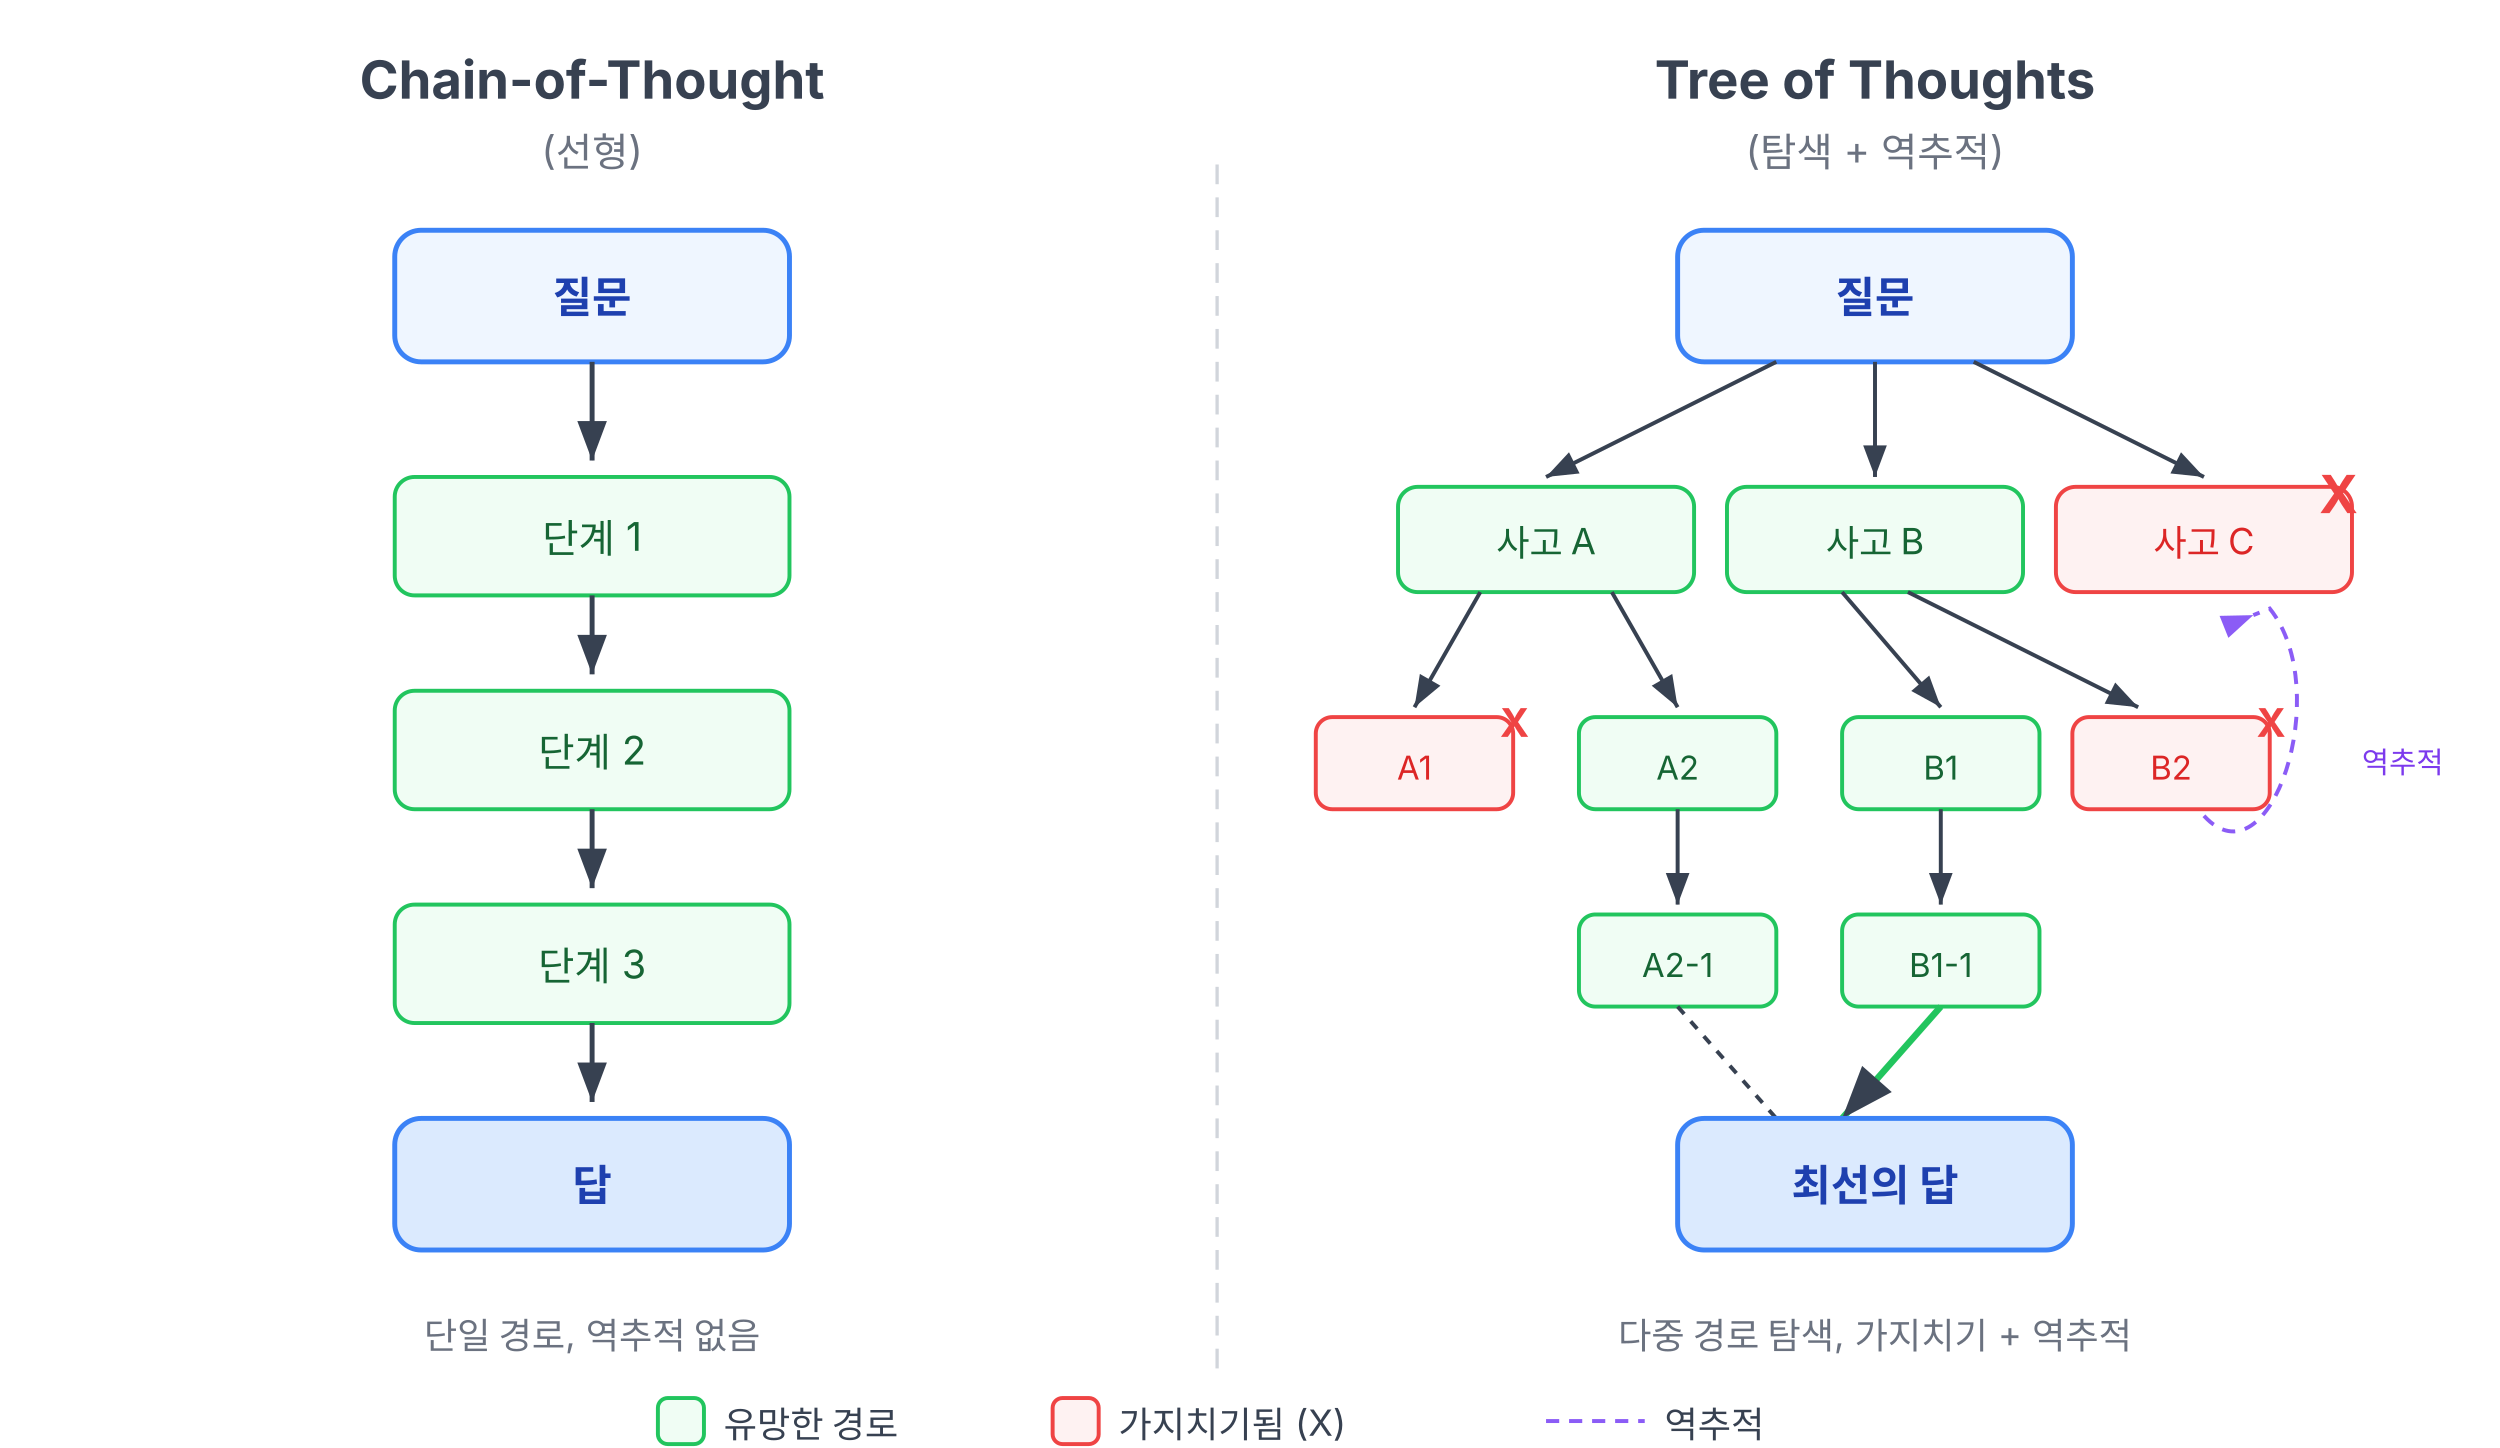
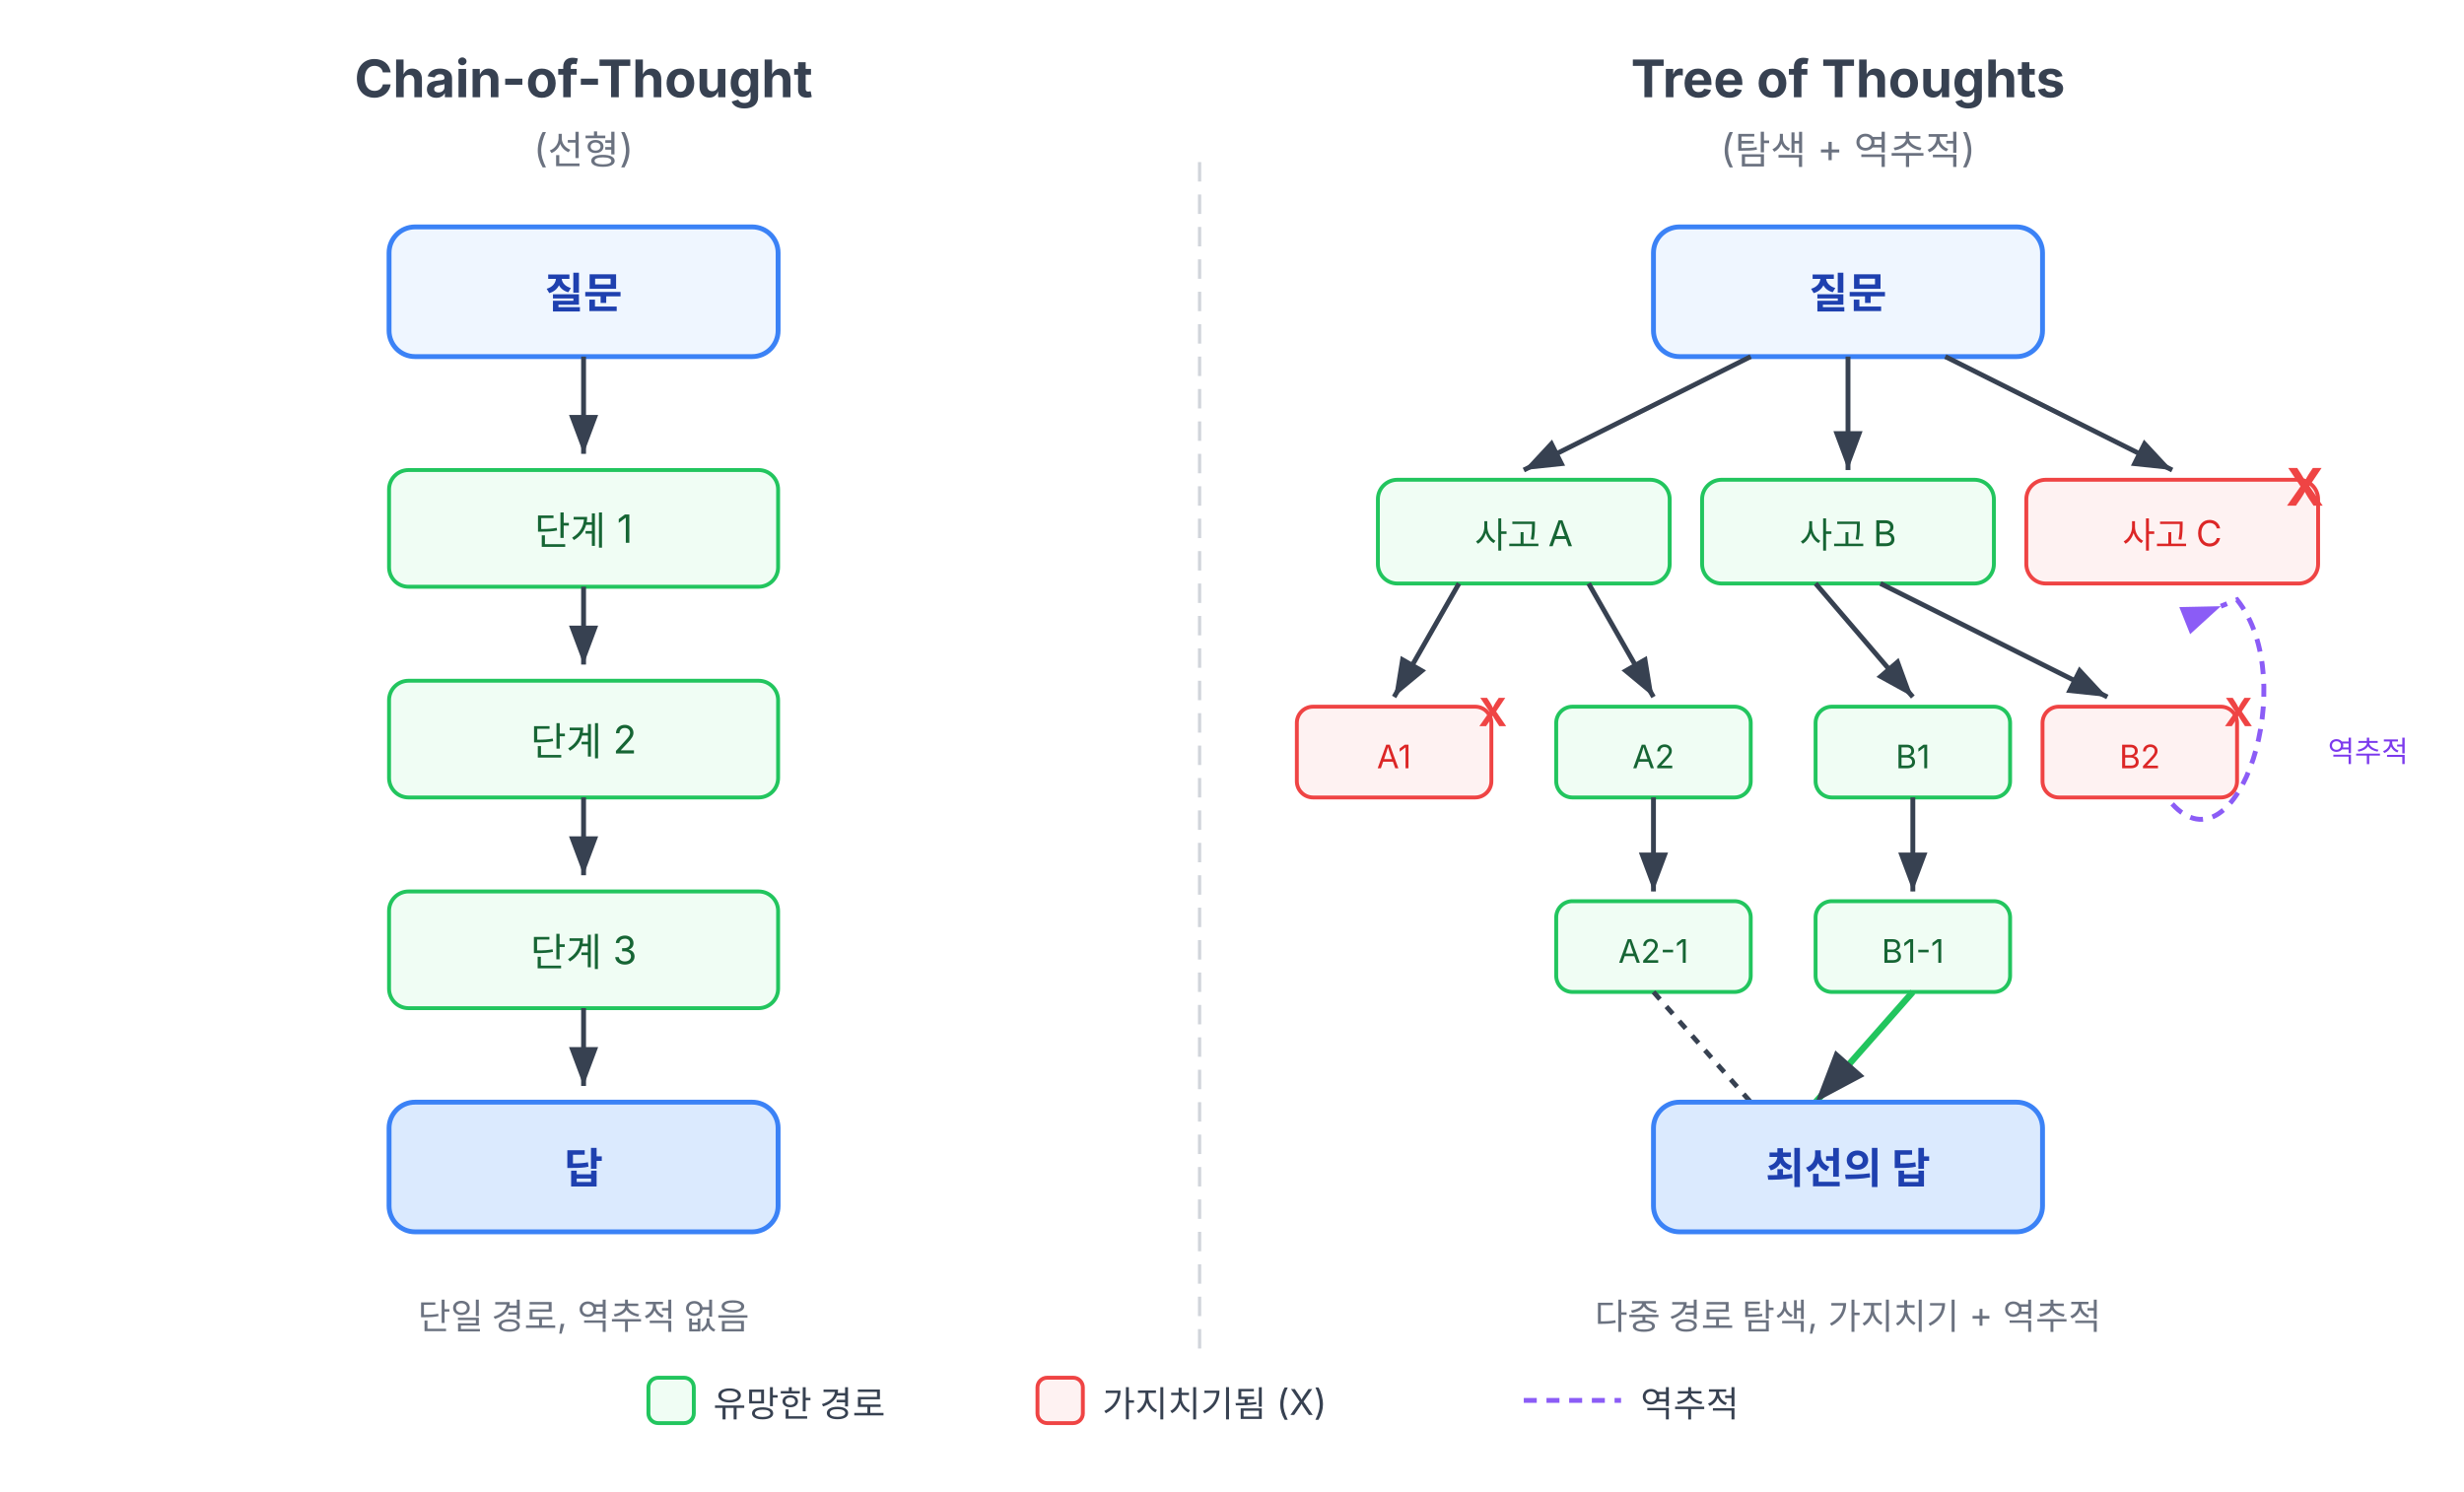
- <svg xmlns="http://www.w3.org/2000/svg" viewBox="0 0 760 440" fill="none">
+ <svg xmlns="http://www.w3.org/2000/svg" viewBox="0 0 760 460" fill="none">
  <defs>
    <marker id="arr" markerWidth="8" markerHeight="6" refX="8" refY="3" orient="auto">
      <path d="M0,0 L8,3 L0,6" fill="#374151" />
    </marker>
    <marker id="arr-red" markerWidth="8" markerHeight="6" refX="8" refY="3" orient="auto">
      <path d="M0,0 L8,3 L0,6" fill="#EF4444" />
    </marker>
    <marker id="arr-back" markerWidth="8" markerHeight="6" refX="0" refY="3" orient="auto">
      <path d="M8,0 L0,3 L8,6" fill="#8B5CF6" />
    </marker>
  </defs>
  <g transform="translate(20, 0)">
    <text x="160" y="30" font-family="system-ui, -apple-system, sans-serif" font-size="16" font-weight="bold" fill="#374151" text-anchor="middle">Chain-of-Thought</text>
    <text x="160" y="50" font-family="system-ui, -apple-system, sans-serif" font-size="12" fill="#6B7280" text-anchor="middle">(선형)</text>
    <rect x="100" y="70" width="120" height="40" rx="8" fill="#EFF6FF" stroke="#3B82F6" stroke-width="1.5" />
    <text x="160" y="95" font-family="system-ui, -apple-system, sans-serif" font-size="13" fill="#1E40AF" text-anchor="middle" font-weight="600">질문</text>
    <path d="M160 110 L160 140" stroke="#374151" stroke-width="1.5" marker-end="url(#arr)" />
    <rect x="100" y="145" width="120" height="36" rx="6" fill="#F0FDF4" stroke="#22C55E" stroke-width="1.2" />
    <text x="160" y="168" font-family="system-ui, -apple-system, sans-serif" font-size="12" fill="#166534" text-anchor="middle">단계 1</text>
    <path d="M160 181 L160 205" stroke="#374151" stroke-width="1.5" marker-end="url(#arr)" />
    <rect x="100" y="210" width="120" height="36" rx="6" fill="#F0FDF4" stroke="#22C55E" stroke-width="1.2" />
    <text x="160" y="233" font-family="system-ui, -apple-system, sans-serif" font-size="12" fill="#166534" text-anchor="middle">단계 2</text>
    <path d="M160 246 L160 270" stroke="#374151" stroke-width="1.5" marker-end="url(#arr)" />
    <rect x="100" y="275" width="120" height="36" rx="6" fill="#F0FDF4" stroke="#22C55E" stroke-width="1.2" />
    <text x="160" y="298" font-family="system-ui, -apple-system, sans-serif" font-size="12" fill="#166534" text-anchor="middle">단계 3</text>
    <path d="M160 311 L160 335" stroke="#374151" stroke-width="1.5" marker-end="url(#arr)" />
    <rect x="100" y="340" width="120" height="40" rx="8" fill="#DBEAFE" stroke="#3B82F6" stroke-width="1.5" />
    <text x="160" y="365" font-family="system-ui, -apple-system, sans-serif" font-size="13" fill="#1E40AF" text-anchor="middle" font-weight="600">답</text>
    <text x="160" y="410" font-family="system-ui, -apple-system, sans-serif" font-size="11" fill="#6B7280" text-anchor="middle">단일 경로, 역추적 없음</text>
  </g>
  <line x1="370" y1="50" x2="370" y2="420" stroke="#D1D5DB" stroke-width="1" stroke-dasharray="6,4" />
  <g transform="translate(400, 0)">
    <text x="170" y="30" font-family="system-ui, -apple-system, sans-serif" font-size="16" font-weight="bold" fill="#374151" text-anchor="middle">Tree of Thoughts</text>
    <text x="170" y="50" font-family="system-ui, -apple-system, sans-serif" font-size="12" fill="#6B7280" text-anchor="middle">(탐색 + 역추적)</text>
    <rect x="110" y="70" width="120" height="40" rx="8" fill="#EFF6FF" stroke="#3B82F6" stroke-width="1.5" />
    <text x="170" y="95" font-family="system-ui, -apple-system, sans-serif" font-size="13" fill="#1E40AF" text-anchor="middle" font-weight="600">질문</text>
-     <path d="M140 110 L70 145" stroke="#374151" stroke-width="1.2" marker-end="url(#arr)" />
-     <path d="M170 110 L170 145" stroke="#374151" stroke-width="1.2" marker-end="url(#arr)" />
-     <path d="M200 110 L270 145" stroke="#374151" stroke-width="1.2" marker-end="url(#arr)" />
+     <path d="M140 110 L70 145" stroke="#374151" stroke-width="1.5" marker-end="url(#arr)" />
+     <path d="M170 110 L170 145" stroke="#374151" stroke-width="1.5" marker-end="url(#arr)" />
+     <path d="M200 110 L270 145" stroke="#374151" stroke-width="1.5" marker-end="url(#arr)" />
    <rect x="25" y="148" width="90" height="32" rx="6" fill="#F0FDF4" stroke="#22C55E" stroke-width="1.2" />
    <text x="70" y="169" font-family="system-ui, -apple-system, sans-serif" font-size="11" fill="#166534" text-anchor="middle">사고 A</text>
    <rect x="125" y="148" width="90" height="32" rx="6" fill="#F0FDF4" stroke="#22C55E" stroke-width="1.2" />
    <text x="170" y="169" font-family="system-ui, -apple-system, sans-serif" font-size="11" fill="#166534" text-anchor="middle">사고 B</text>
    <rect x="225" y="148" width="90" height="32" rx="6" fill="#FEF2F2" stroke="#EF4444" stroke-width="1.2" />
    <text x="270" y="169" font-family="system-ui, -apple-system, sans-serif" font-size="11" fill="#DC2626" text-anchor="middle">사고 C</text>
    <text x="305" y="156" font-family="system-ui, -apple-system, sans-serif" font-size="16" font-weight="bold" fill="#EF4444">X</text>
-     <path d="M50 180 L30 215" stroke="#374151" stroke-width="1.2" marker-end="url(#arr)" />
-     <path d="M90 180 L110 215" stroke="#374151" stroke-width="1.2" marker-end="url(#arr)" />
-     <path d="M160 180 L190 215" stroke="#374151" stroke-width="1.2" marker-end="url(#arr)" />
-     <path d="M180 180 L250 215" stroke="#374151" stroke-width="1.2" marker-end="url(#arr)" />
+     <path d="M50 180 L30 215" stroke="#374151" stroke-width="1.5" marker-end="url(#arr)" />
+     <path d="M90 180 L110 215" stroke="#374151" stroke-width="1.5" marker-end="url(#arr)" />
+     <path d="M160 180 L190 215" stroke="#374151" stroke-width="1.5" marker-end="url(#arr)" />
+     <path d="M180 180 L250 215" stroke="#374151" stroke-width="1.5" marker-end="url(#arr)" />
    <rect x="0" y="218" width="60" height="28" rx="5" fill="#FEF2F2" stroke="#EF4444" stroke-width="1.2" />
    <text x="30" y="237" font-family="system-ui, -apple-system, sans-serif" font-size="10" fill="#DC2626" text-anchor="middle">A1</text>
    <text x="56" y="224" font-family="system-ui, -apple-system, sans-serif" font-size="12" font-weight="bold" fill="#EF4444">X</text>
    <rect x="80" y="218" width="60" height="28" rx="5" fill="#F0FDF4" stroke="#22C55E" stroke-width="1.2" />
    <text x="110" y="237" font-family="system-ui, -apple-system, sans-serif" font-size="10" fill="#166534" text-anchor="middle">A2</text>
    <rect x="160" y="218" width="60" height="28" rx="5" fill="#F0FDF4" stroke="#22C55E" stroke-width="1.2" />
    <text x="190" y="237" font-family="system-ui, -apple-system, sans-serif" font-size="10" fill="#166534" text-anchor="middle">B1</text>
    <rect x="230" y="218" width="60" height="28" rx="5" fill="#FEF2F2" stroke="#EF4444" stroke-width="1.2" />
    <text x="260" y="237" font-family="system-ui, -apple-system, sans-serif" font-size="10" fill="#DC2626" text-anchor="middle">B2</text>
    <text x="286" y="224" font-family="system-ui, -apple-system, sans-serif" font-size="12" font-weight="bold" fill="#EF4444">X</text>
-     <path d="M270 248 C290 270, 310 210, 290 185 L285 187" stroke="#8B5CF6" stroke-width="1.2" stroke-dasharray="4,3" fill="none" marker-end="url(#arr-back)" />
+     <path d="M270 248 C290 270, 310 210, 290 185 L285 187" stroke="#8B5CF6" stroke-width="1.5" stroke-dasharray="4,3" fill="none" marker-end="url(#arr-back)" />
    <text x="318" y="235" font-family="system-ui, -apple-system, sans-serif" font-size="9" fill="#7C3AED">역추적</text>
-     <path d="M110 246 L110 275" stroke="#374151" stroke-width="1.2" marker-end="url(#arr)" />
-     <path d="M190 246 L190 275" stroke="#374151" stroke-width="1.2" marker-end="url(#arr)" />
+     <path d="M110 246 L110 275" stroke="#374151" stroke-width="1.5" marker-end="url(#arr)" />
+     <path d="M190 246 L190 275" stroke="#374151" stroke-width="1.5" marker-end="url(#arr)" />
    <rect x="80" y="278" width="60" height="28" rx="5" fill="#F0FDF4" stroke="#22C55E" stroke-width="1.2" />
    <text x="110" y="297" font-family="system-ui, -apple-system, sans-serif" font-size="10" fill="#166534" text-anchor="middle">A2-1</text>
    <rect x="160" y="278" width="60" height="28" rx="5" fill="#F0FDF4" stroke="#22C55E" stroke-width="1.2" />
    <text x="190" y="297" font-family="system-ui, -apple-system, sans-serif" font-size="10" fill="#166534" text-anchor="middle">B1-1</text>
-     <path d="M110 306 L140 340" stroke="#374151" stroke-width="1.2" stroke-dasharray="3,3" />
+     <path d="M110 306 L140 340" stroke="#374151" stroke-width="1.5" stroke-dasharray="3,3" />
    <path d="M190 306 L160 340" stroke="#22C55E" stroke-width="2" marker-end="url(#arr)" />
    <rect x="110" y="340" width="120" height="40" rx="8" fill="#DBEAFE" stroke="#3B82F6" stroke-width="1.5" />
    <text x="170" y="365" font-family="system-ui, -apple-system, sans-serif" font-size="13" fill="#1E40AF" text-anchor="middle" font-weight="600">최선의 답</text>
    <text x="170" y="410" font-family="system-ui, -apple-system, sans-serif" font-size="11" fill="#6B7280" text-anchor="middle">다중 경로 탐색, 가지치기 + 역추적</text>
  </g>
  <g transform="translate(200, 425)">
    <rect x="0" y="0" width="14" height="14" rx="3" fill="#F0FDF4" stroke="#22C55E" stroke-width="1.2" />
    <text x="20" y="12" font-family="system-ui, -apple-system, sans-serif" font-size="11" fill="#374151">유망한 경로</text>
    <rect x="120" y="0" width="14" height="14" rx="3" fill="#FEF2F2" stroke="#EF4444" stroke-width="1.2" />
    <text x="140" y="12" font-family="system-ui, -apple-system, sans-serif" font-size="11" fill="#374151">가지치기됨 (X)</text>
-     <line x1="270" y1="7" x2="300" y2="7" stroke="#8B5CF6" stroke-width="1.2" stroke-dasharray="4,3" />
+     <line x1="270" y1="7" x2="300" y2="7" stroke="#8B5CF6" stroke-width="1.5" stroke-dasharray="4,3" />
    <text x="306" y="12" font-family="system-ui, -apple-system, sans-serif" font-size="11" fill="#374151">역추적</text>
  </g>
</svg>
